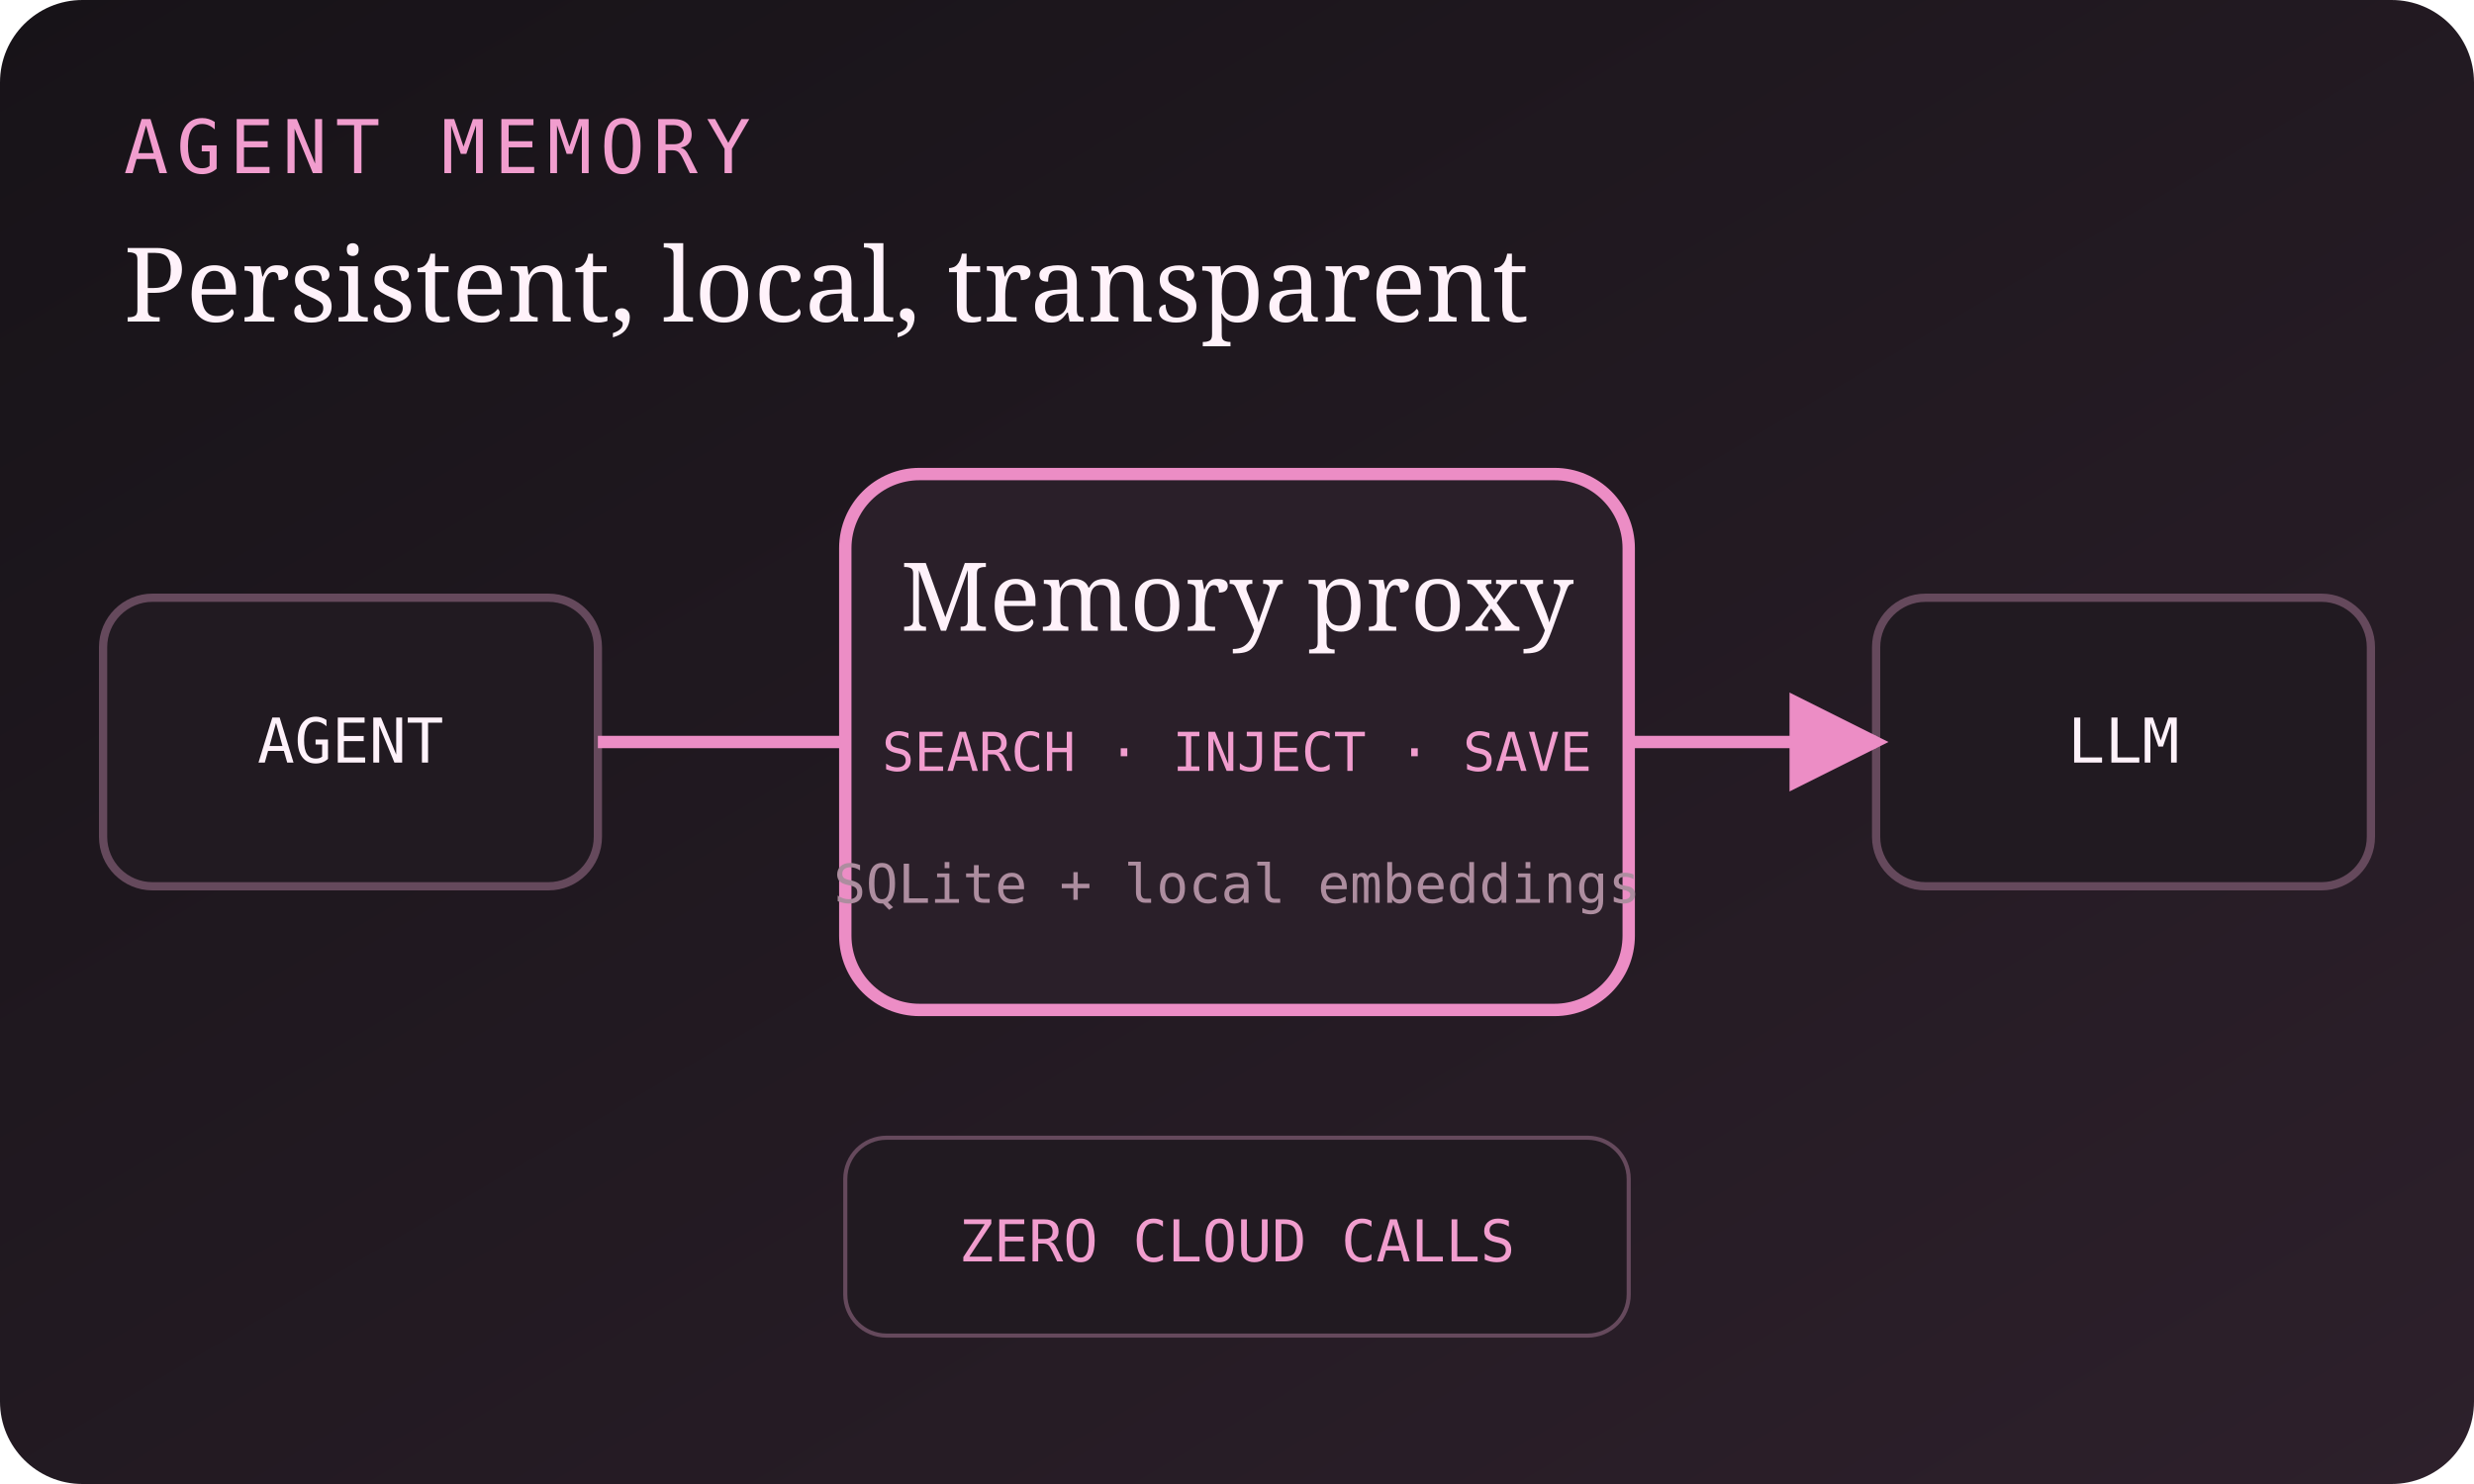
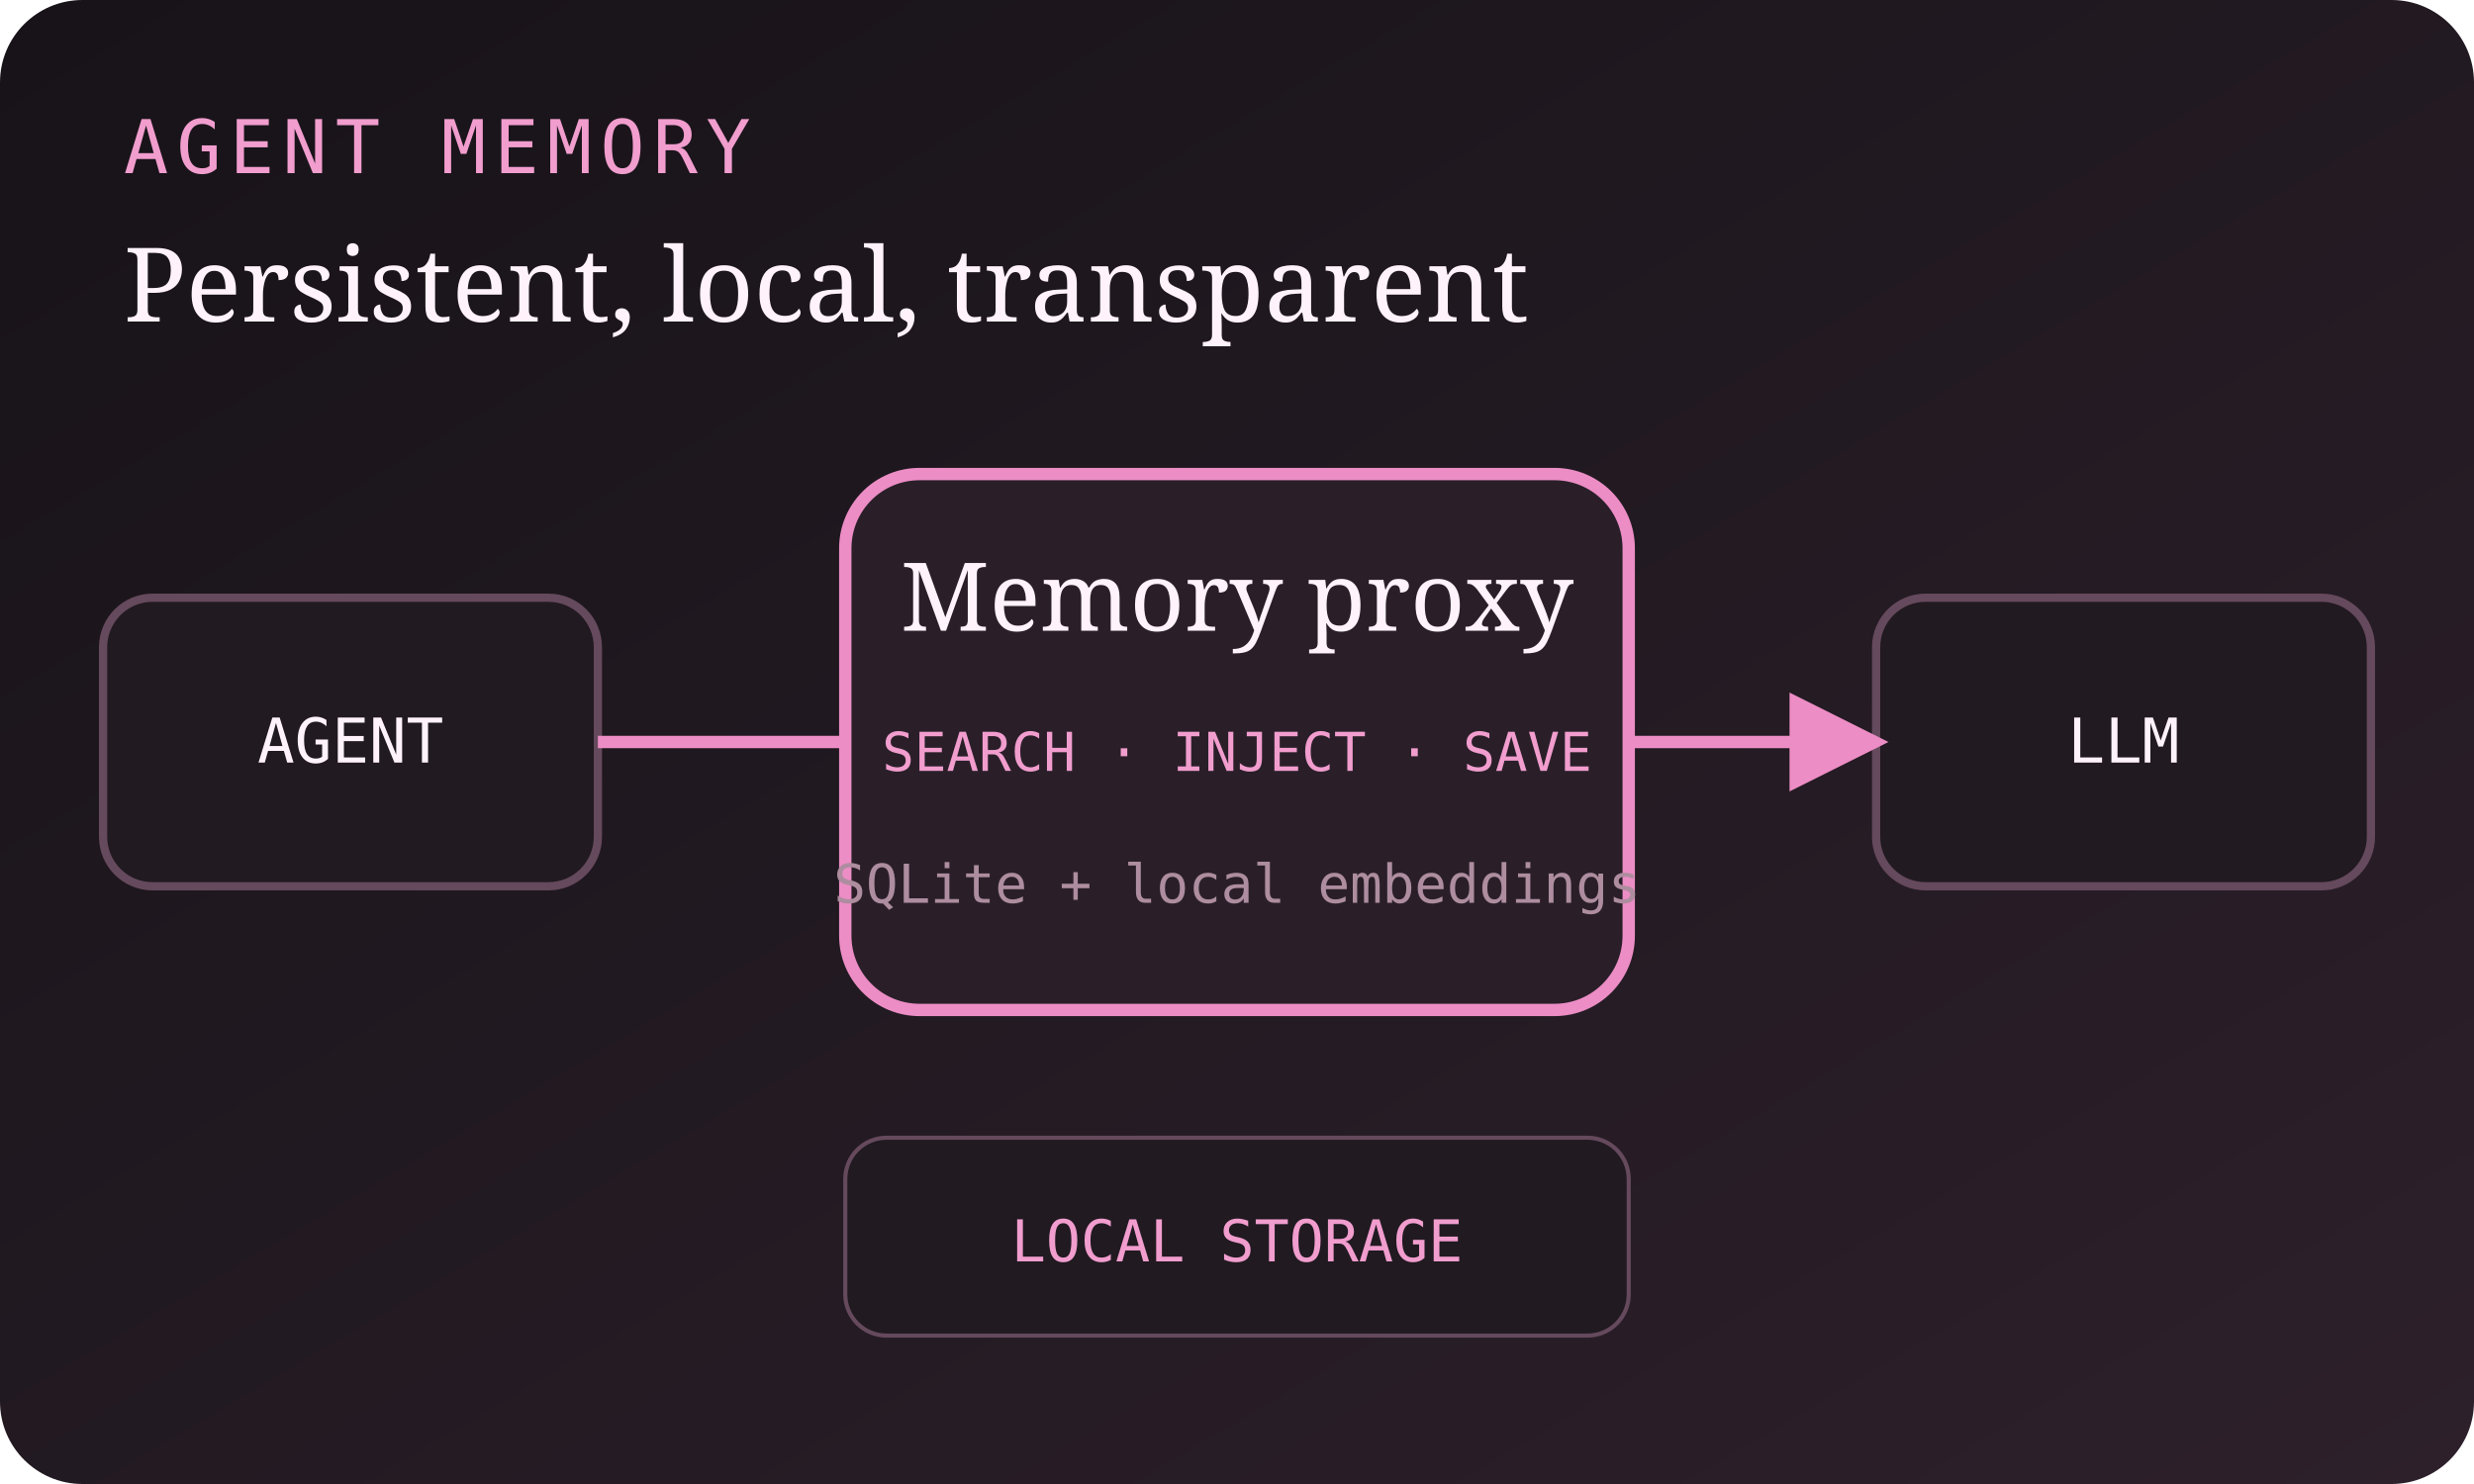
<svg xmlns="http://www.w3.org/2000/svg" width="600" height="360" viewBox="0 0 600 360" role="img" aria-labelledby="title desc">
  <defs>
    <linearGradient id="bg" x2="1" y2="1">
      <stop stop-color="#171318" />
      <stop offset="1" stop-color="#2d202b" />
    </linearGradient>
    <marker id="a" markerWidth="8" markerHeight="8" refX="7" refY="4" orient="auto">
      <path d="M0 0L8 4L0 8Z" fill="#ec8dc5" />
    </marker>
  </defs>
  <rect width="600" height="360" rx="20" fill="url(#bg)" />
  <text x="30" y="42" fill="#f19dce" font-family="ui-monospace, monospace" font-size="18" letter-spacing="2">AGENT MEMORY</text>
  <text x="30" y="78" fill="#fff2fa" font-family="Georgia, serif" font-size="25">Persistent, local, transparent</text>
  <g fill="#211a21" stroke="#65495c" stroke-width="2">
    <rect x="25" y="145" width="120" height="70" rx="12" />
    <rect x="455" y="145" width="120" height="70" rx="12" />
  </g>
  <g fill="#fff2fa" font-family="ui-monospace, monospace" font-size="15" text-anchor="middle">
    <text x="85" y="185">AGENT</text>
    <text x="515" y="185">LLM</text>
  </g>
  <path d="M145 180H205M395 180H455" stroke="#ec8dc5" stroke-width="3" marker-end="url(#a)" />
  <rect x="205" y="115" width="190" height="130" rx="18" fill="#2a1f29" stroke="#ec8dc5" stroke-width="3" />
  <text x="300" y="153" fill="#fff2fa" font-family="Georgia, serif" font-size="23" text-anchor="middle">Memory proxy</text>
  <text x="300" y="187" fill="#f19dce" font-family="ui-monospace, monospace" font-size="13" text-anchor="middle">SEARCH · INJECT · SAVE</text>
  <text x="300" y="219" fill="#ad8d9f" font-family="ui-monospace, monospace" font-size="13" text-anchor="middle">SQLite + local embeddings</text>
  <rect x="205" y="276" width="190" height="48" rx="10" fill="#211a21" stroke="#65495c" />
-   <text x="300" y="306" fill="#f19dce" font-family="ui-monospace, monospace" font-size="14" text-anchor="middle">ZERO CLOUD CALLS</text>
+   <text x="300" y="306" fill="#f19dce" font-family="ui-monospace, monospace" font-size="14" text-anchor="middle">LOCAL STORAGE</text>
</svg>
